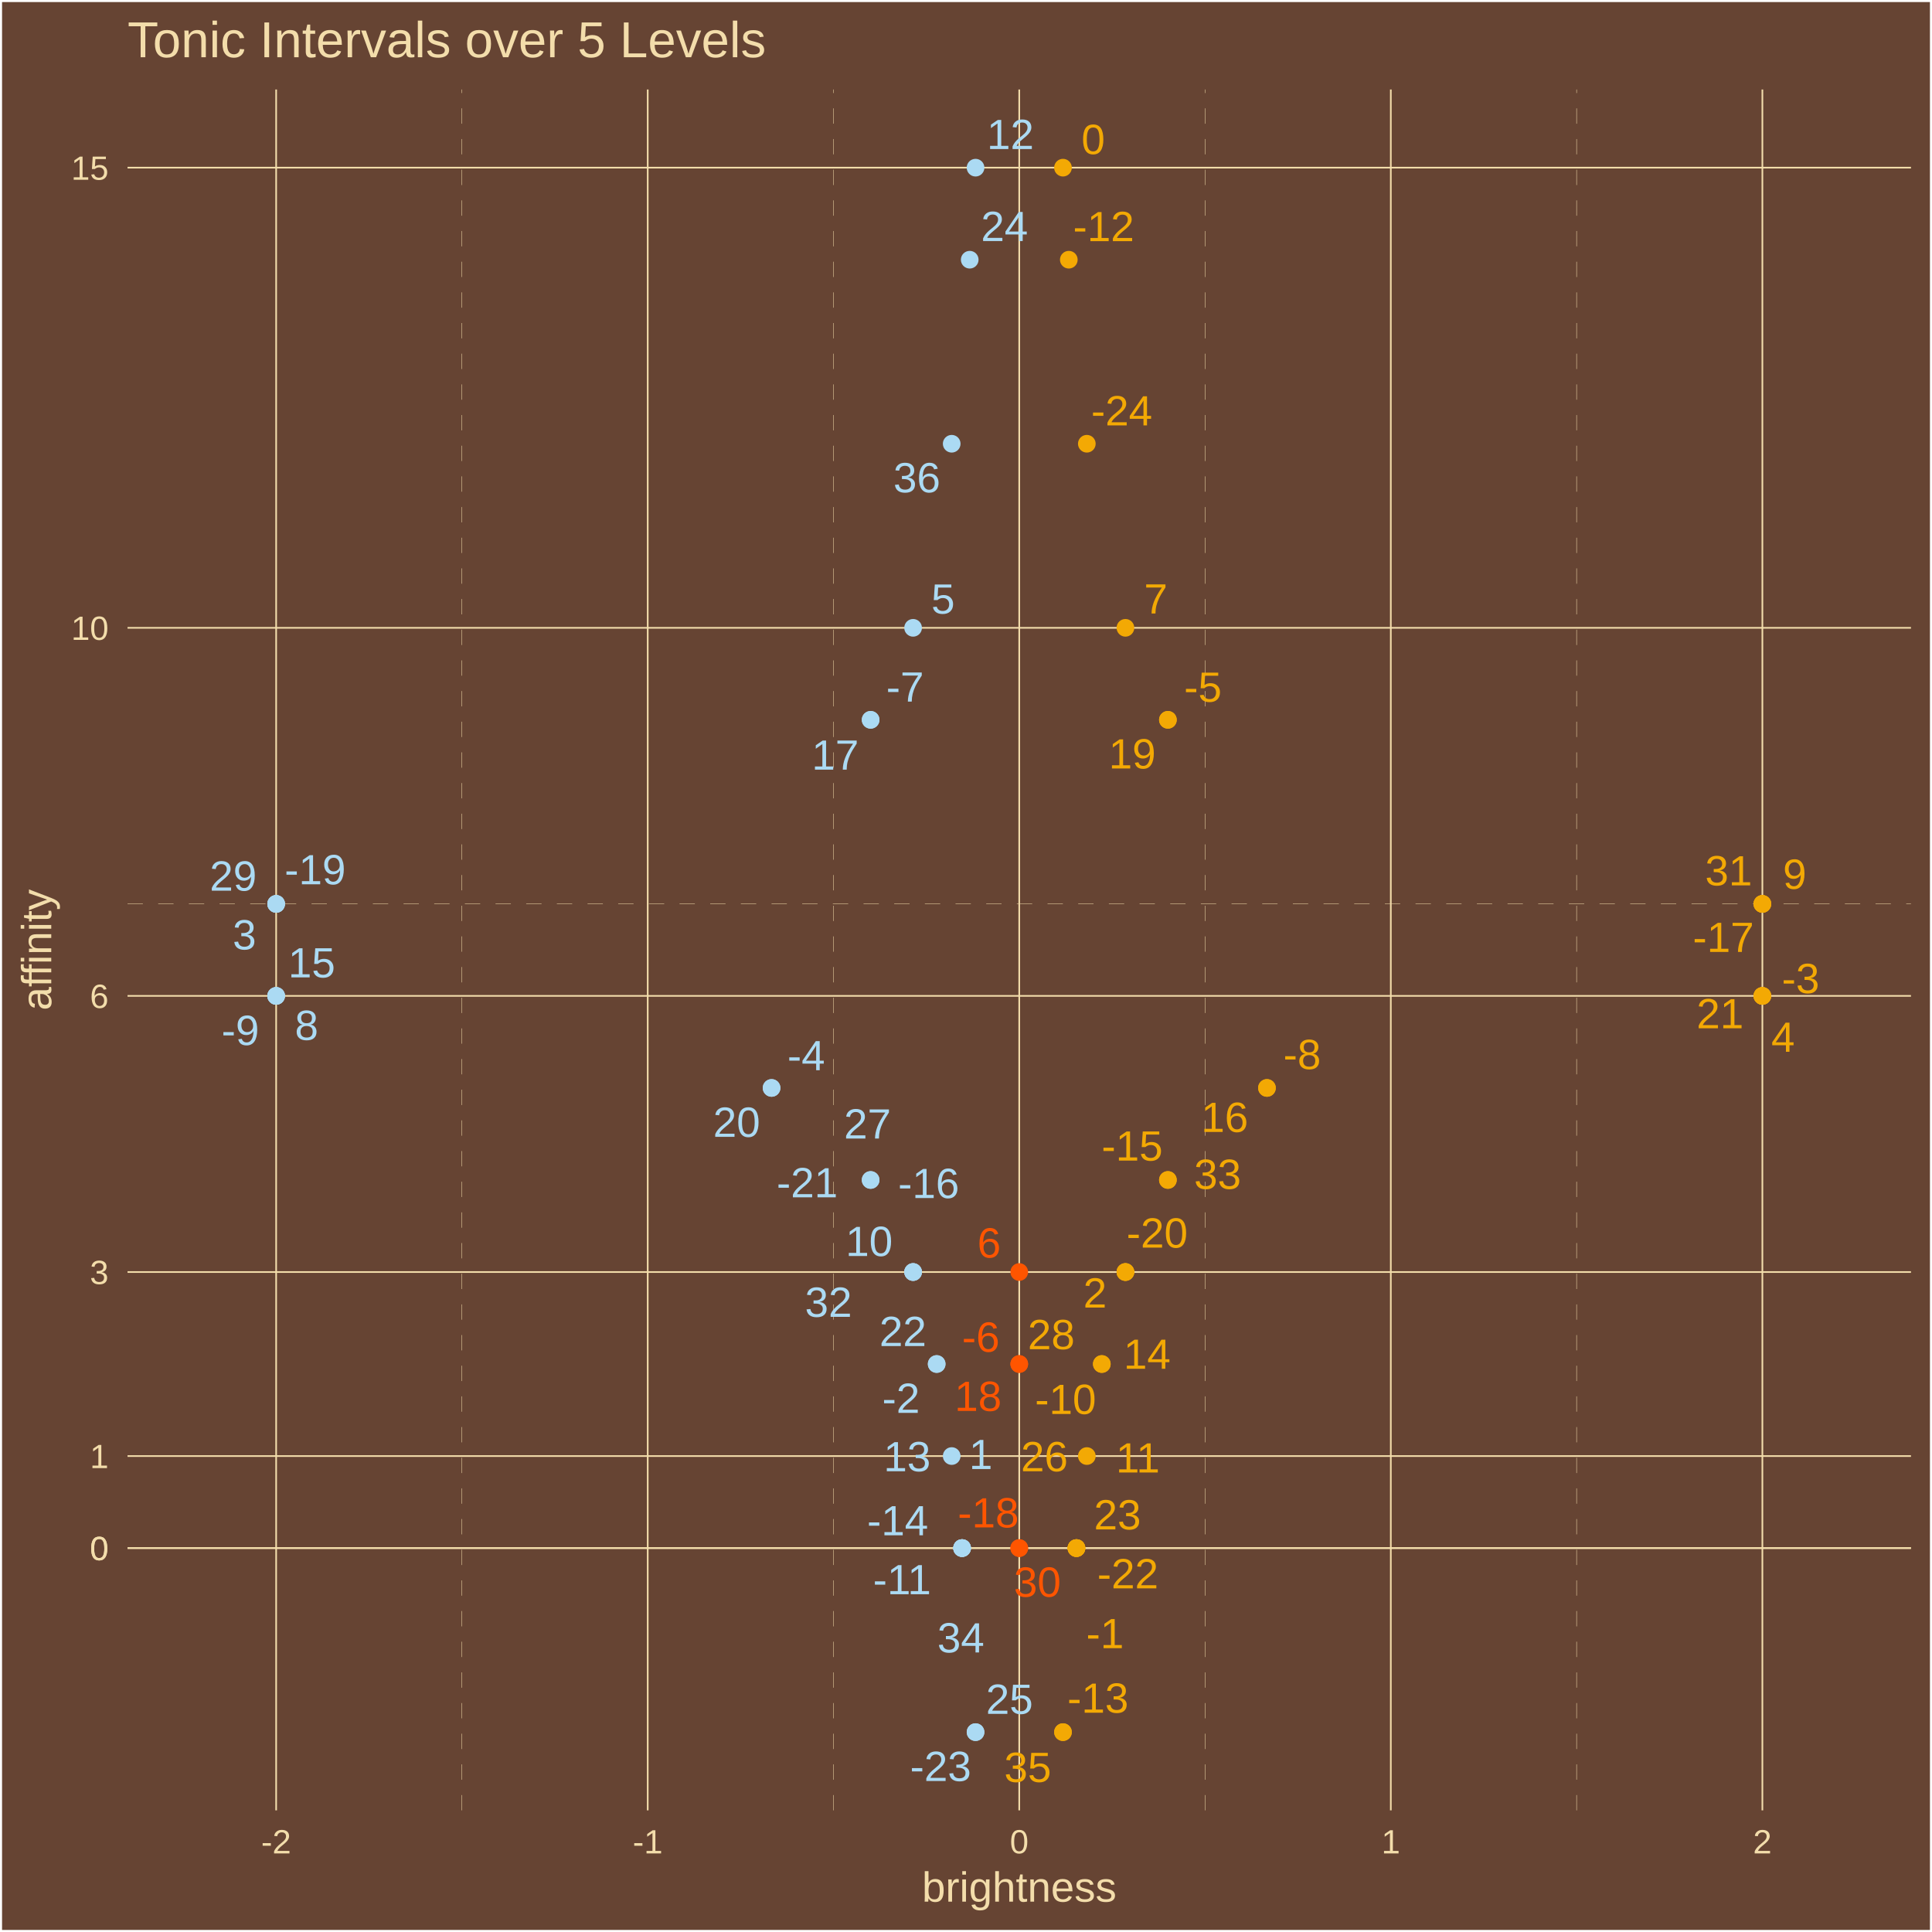
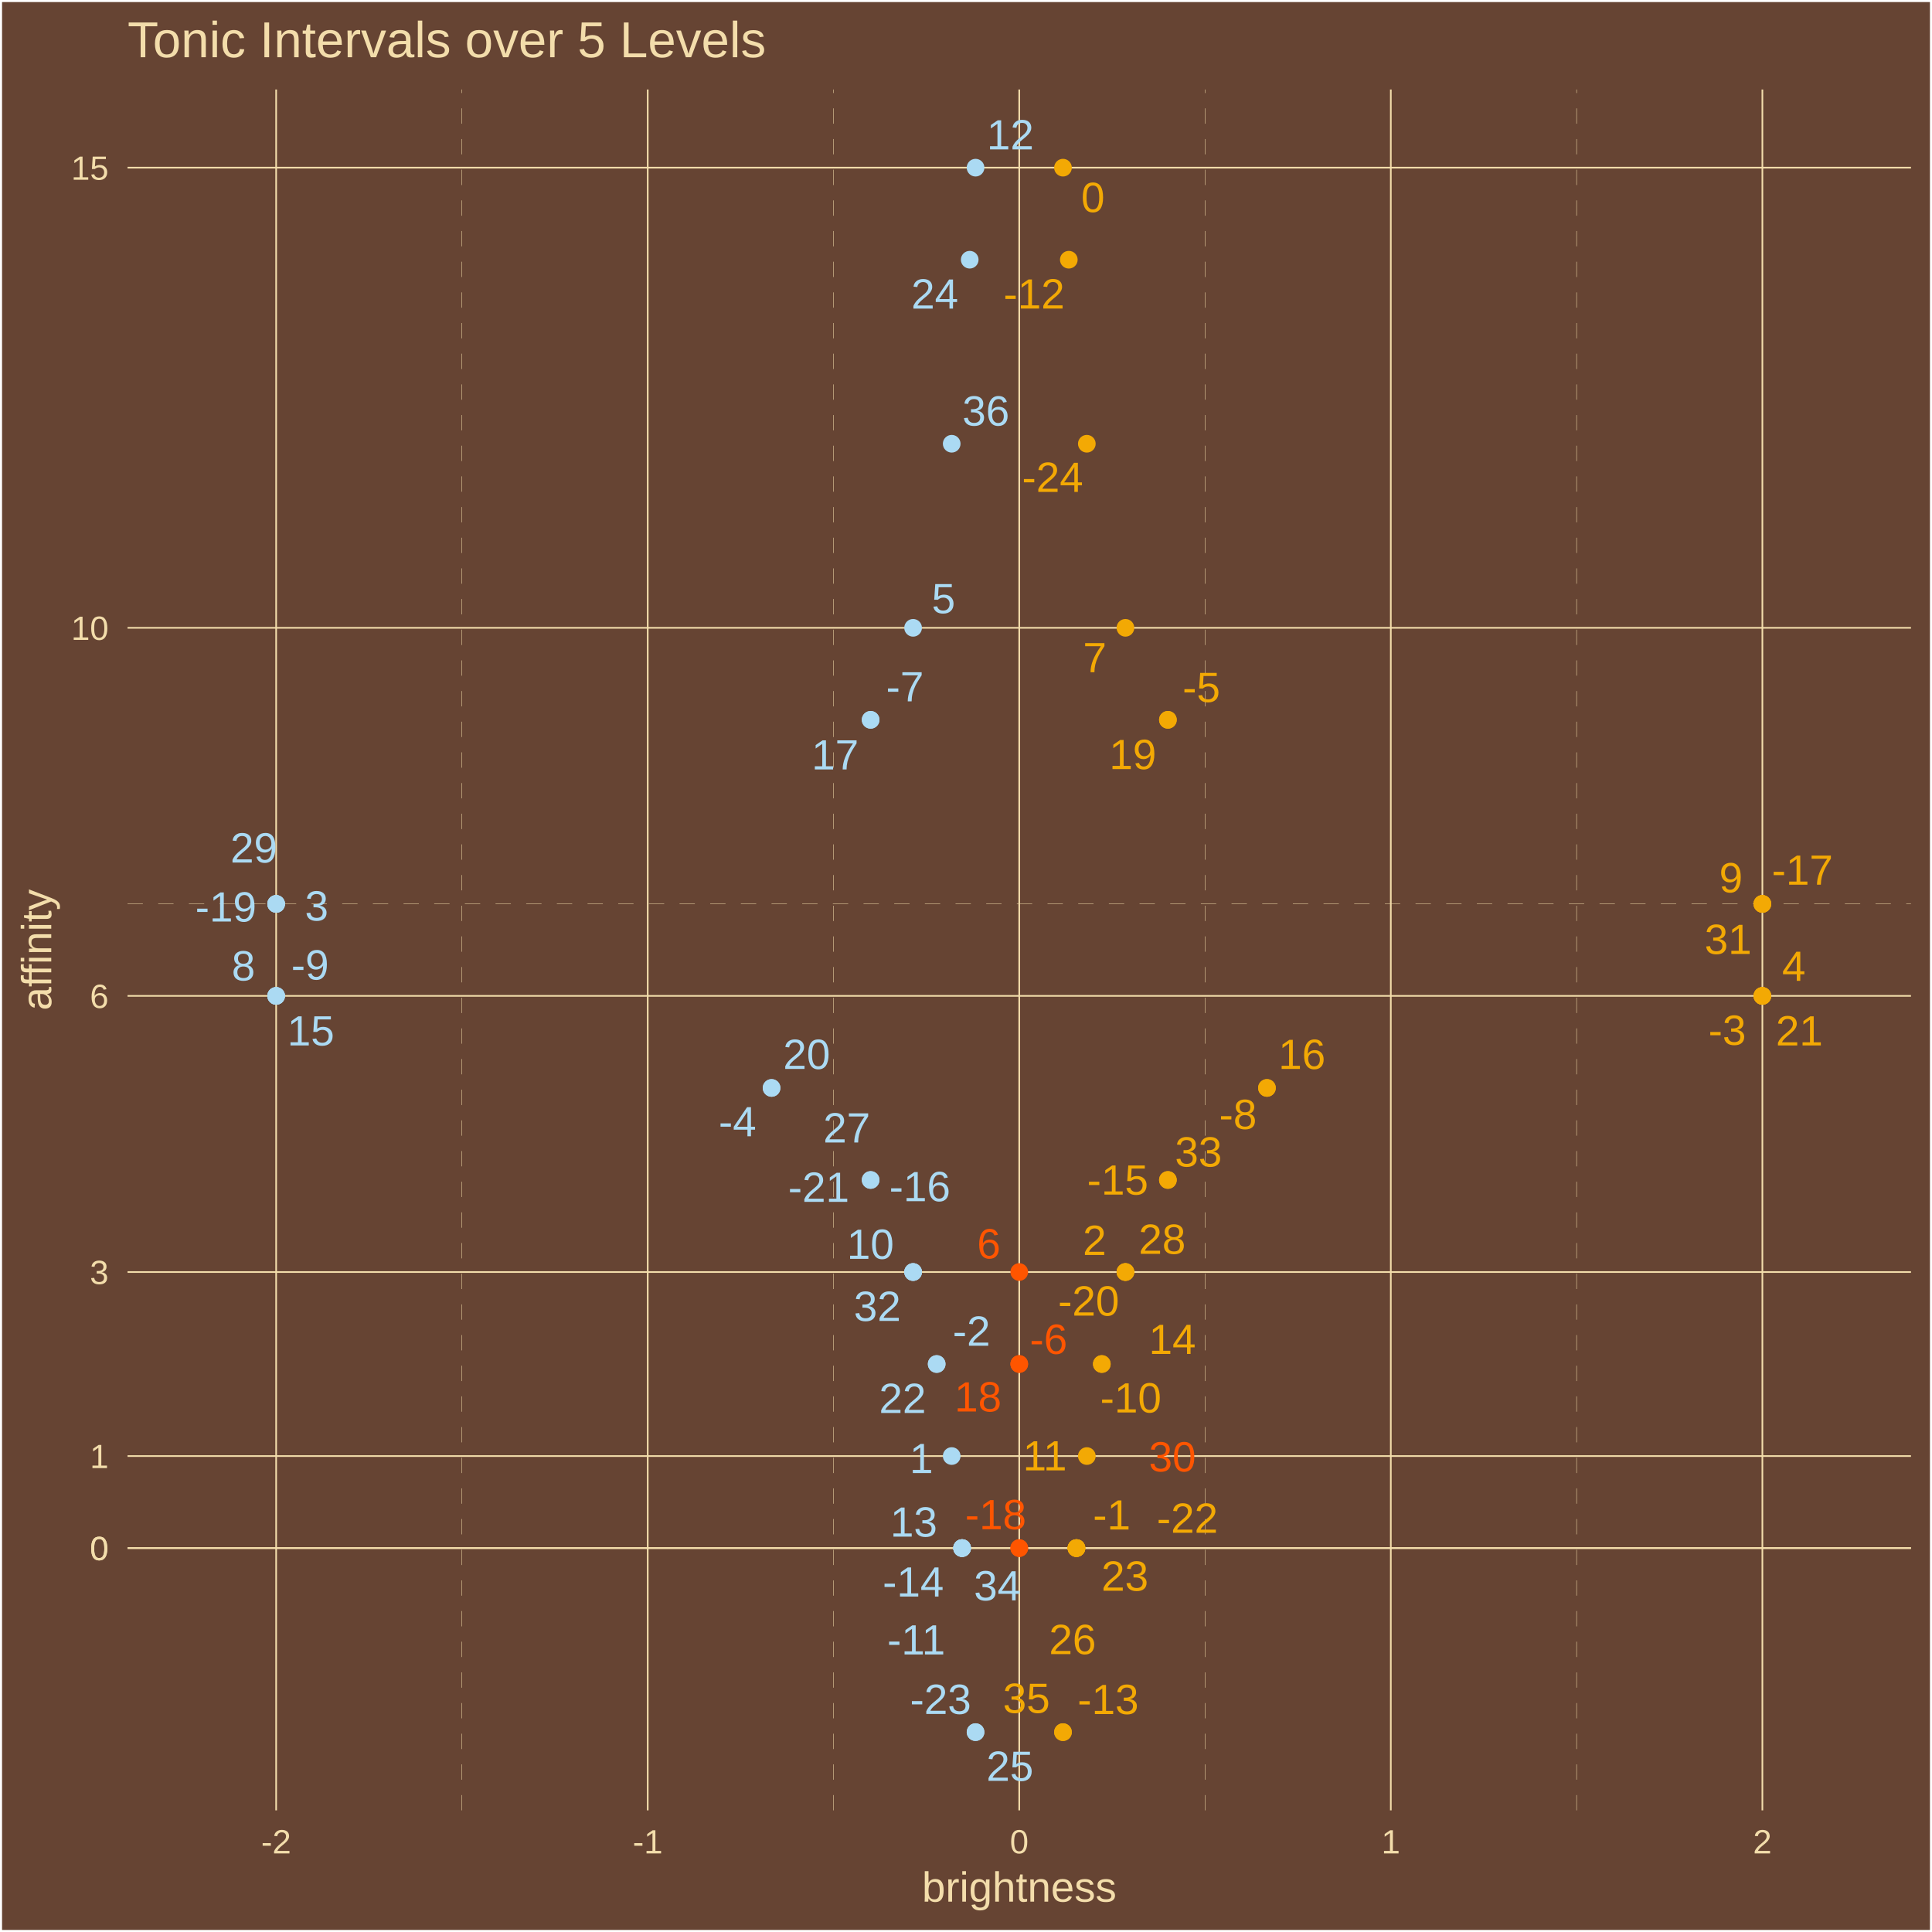
<svg xmlns="http://www.w3.org/2000/svg" class="svglite" width="504.00pt" height="504.00pt" viewBox="0 0 504.00 504.00">
  <defs>
    <style type="text/css">
    .svglite line, .svglite polyline, .svglite polygon, .svglite path, .svglite rect, .svglite circle {
      fill: none;
      stroke: #000000;
      stroke-linecap: round;
      stroke-linejoin: round;
      stroke-miterlimit: 10.00;
    }
    .svglite text {
      white-space: pre;
    }
  </style>
  </defs>
  <rect width="100%" height="100%" style="stroke: none; fill: #664433;" />
  <defs>
    <clipPath id="cpMC4wMHw1MDQuMDB8MC4wMHw1MDQuMDA=">
      <rect x="0.00" y="0.00" width="504.00" height="504.00" />
    </clipPath>
  </defs>
  <g clip-path="url(#cpMC4wMHw1MDQuMDB8MC4wMHw1MDQuMDA=)">
    <rect x="0.00" y="0" width="504.00" height="504.00" style="stroke-width: 1.07; stroke: #FFFFFF; fill: #664433;" />
  </g>
  <defs>
    <clipPath id="cpMzMuMjd8NDk4LjUyfDIzLjM0fDQ3Mi4yNw==">
      <rect x="33.27" y="23.34" width="465.25" height="448.93" />
    </clipPath>
  </defs>
  <g clip-path="url(#cpMzMuMjd8NDk4LjUyfDIzLjM0fDQ3Mi4yNw==)">
    <rect x="33.27" y="23.34" width="465.25" height="448.93" style="stroke-width: 1.07; stroke: none; fill: #664433;" />
    <polyline points="33.27,235.80 498.52,235.80 " style="stroke-width: 0.11; stroke: #F3DDAB; stroke-dasharray: 4.00,4.00; stroke-linecap: butt;" />
    <polyline points="120.50,472.27 120.50,23.34 " style="stroke-width: 0.11; stroke: #F3DDAB; stroke-dasharray: 4.00,4.00; stroke-linecap: butt;" />
    <polyline points="217.43,472.27 217.43,23.34 " style="stroke-width: 0.11; stroke: #F3DDAB; stroke-dasharray: 4.00,4.00; stroke-linecap: butt;" />
    <polyline points="314.36,472.27 314.36,23.34 " style="stroke-width: 0.11; stroke: #F3DDAB; stroke-dasharray: 4.00,4.00; stroke-linecap: butt;" />
    <polyline points="411.29,472.27 411.29,23.34 " style="stroke-width: 0.11; stroke: #F3DDAB; stroke-dasharray: 4.00,4.00; stroke-linecap: butt;" />
    <polyline points="33.27,403.85 498.52,403.85 " style="stroke-width: 0.43; stroke: #F3DDAB; stroke-linecap: butt;" />
    <polyline points="33.27,403.85 498.52,403.85 " style="stroke-width: 0.43; stroke: #F3DDAB; stroke-linecap: butt;" />
    <polyline points="33.27,379.84 498.52,379.84 " style="stroke-width: 0.43; stroke: #F3DDAB; stroke-linecap: butt;" />
    <polyline points="33.27,331.83 498.52,331.83 " style="stroke-width: 0.43; stroke: #F3DDAB; stroke-linecap: butt;" />
    <polyline points="33.27,259.80 498.52,259.80 " style="stroke-width: 0.43; stroke: #F3DDAB; stroke-linecap: butt;" />
    <polyline points="33.27,163.78 498.52,163.78 " style="stroke-width: 0.43; stroke: #F3DDAB; stroke-linecap: butt;" />
    <polyline points="33.27,43.74 498.52,43.74 " style="stroke-width: 0.43; stroke: #F3DDAB; stroke-linecap: butt;" />
    <polyline points="72.04,472.27 72.04,23.34 " style="stroke-width: 0.43; stroke: #F3DDAB; stroke-linecap: butt;" />
    <polyline points="168.97,472.27 168.97,23.34 " style="stroke-width: 0.43; stroke: #F3DDAB; stroke-linecap: butt;" />
    <polyline points="265.89,472.27 265.89,23.34 " style="stroke-width: 0.43; stroke: #F3DDAB; stroke-linecap: butt;" />
    <polyline points="362.82,472.27 362.82,23.34 " style="stroke-width: 0.43; stroke: #F3DDAB; stroke-linecap: butt;" />
    <polyline points="459.75,472.27 459.75,23.34 " style="stroke-width: 0.43; stroke: #F3DDAB; stroke-linecap: butt;" />
    <circle cx="283.52" cy="115.76" r="1.95" style="stroke-width: 0.71; stroke: #F3A904; fill: #F3A904;" />
    <circle cx="254.49" cy="451.86" r="1.95" style="stroke-width: 0.71; stroke: #ABDAF3; fill: #ABDAF3;" />
    <circle cx="280.81" cy="403.85" r="1.95" style="stroke-width: 0.71; stroke: #F3A904; fill: #F3A904;" />
    <circle cx="227.12" cy="307.82" r="1.95" style="stroke-width: 0.71; stroke: #ABDAF3; fill: #ABDAF3;" />
    <circle cx="293.59" cy="331.83" r="1.95" style="stroke-width: 0.71; stroke: #F3A904; fill: #F3A904;" />
    <circle cx="72.04" cy="235.80" r="1.95" style="stroke-width: 0.71; stroke: #ABDAF3; fill: #ABDAF3;" />
    <circle cx="265.89" cy="403.85" r="1.95" style="stroke-width: 0.71; stroke: #FF5500; fill: #FF5500;" />
    <circle cx="459.75" cy="235.80" r="1.95" style="stroke-width: 0.71; stroke: #F3A904; fill: #F3A904;" />
    <circle cx="238.20" cy="331.83" r="1.95" style="stroke-width: 0.71; stroke: #ABDAF3; fill: #ABDAF3;" />
    <circle cx="304.67" cy="307.82" r="1.95" style="stroke-width: 0.71; stroke: #F3A904; fill: #F3A904;" />
    <circle cx="250.98" cy="403.85" r="1.95" style="stroke-width: 0.71; stroke: #ABDAF3; fill: #ABDAF3;" />
    <circle cx="277.30" cy="451.86" r="1.95" style="stroke-width: 0.71; stroke: #F3A904; fill: #F3A904;" />
    <circle cx="278.82" cy="67.75" r="1.95" style="stroke-width: 0.71; stroke: #F3A904; fill: #F3A904;" />
    <circle cx="250.98" cy="403.85" r="1.95" style="stroke-width: 0.71; stroke: #ABDAF3; fill: #ABDAF3;" />
    <circle cx="287.43" cy="355.83" r="1.95" style="stroke-width: 0.71; stroke: #F3A904; fill: #F3A904;" />
    <circle cx="72.04" cy="259.80" r="1.95" style="stroke-width: 0.71; stroke: #ABDAF3; fill: #ABDAF3;" />
    <circle cx="330.51" cy="283.81" r="1.95" style="stroke-width: 0.71; stroke: #F3A904; fill: #F3A904;" />
    <circle cx="227.12" cy="187.78" r="1.95" style="stroke-width: 0.71; stroke: #ABDAF3; fill: #ABDAF3;" />
    <circle cx="265.89" cy="355.83" r="1.95" style="stroke-width: 0.71; stroke: #FF5500; fill: #FF5500;" />
    <circle cx="304.67" cy="187.78" r="1.95" style="stroke-width: 0.71; stroke: #F3A904; fill: #F3A904;" />
    <circle cx="201.28" cy="283.81" r="1.95" style="stroke-width: 0.71; stroke: #ABDAF3; fill: #ABDAF3;" />
    <circle cx="459.75" cy="259.80" r="1.95" style="stroke-width: 0.71; stroke: #F3A904; fill: #F3A904;" />
    <circle cx="244.35" cy="355.83" r="1.95" style="stroke-width: 0.71; stroke: #ABDAF3; fill: #ABDAF3;" />
    <circle cx="280.81" cy="403.85" r="1.95" style="stroke-width: 0.71; stroke: #F3A904; fill: #F3A904;" />
    <circle cx="277.30" cy="43.74" r="1.95" style="stroke-width: 0.71; stroke: #F3A904; fill: #F3A904;" />
    <circle cx="248.27" cy="379.84" r="1.95" style="stroke-width: 0.71; stroke: #ABDAF3; fill: #ABDAF3;" />
    <circle cx="293.59" cy="331.83" r="1.95" style="stroke-width: 0.71; stroke: #F3A904; fill: #F3A904;" />
    <circle cx="72.04" cy="235.80" r="1.95" style="stroke-width: 0.71; stroke: #ABDAF3; fill: #ABDAF3;" />
    <circle cx="459.75" cy="259.80" r="1.95" style="stroke-width: 0.71; stroke: #F3A904; fill: #F3A904;" />
    <circle cx="238.20" cy="163.78" r="1.95" style="stroke-width: 0.71; stroke: #ABDAF3; fill: #ABDAF3;" />
    <circle cx="265.89" cy="331.83" r="1.95" style="stroke-width: 0.71; stroke: #FF5500; fill: #FF5500;" />
    <circle cx="293.59" cy="163.78" r="1.95" style="stroke-width: 0.71; stroke: #F3A904; fill: #F3A904;" />
    <circle cx="72.04" cy="259.80" r="1.95" style="stroke-width: 0.71; stroke: #ABDAF3; fill: #ABDAF3;" />
    <circle cx="459.75" cy="235.80" r="1.95" style="stroke-width: 0.71; stroke: #F3A904; fill: #F3A904;" />
    <circle cx="238.20" cy="331.83" r="1.95" style="stroke-width: 0.71; stroke: #ABDAF3; fill: #ABDAF3;" />
    <circle cx="283.52" cy="379.84" r="1.95" style="stroke-width: 0.71; stroke: #F3A904; fill: #F3A904;" />
    <circle cx="254.49" cy="43.74" r="1.95" style="stroke-width: 0.71; stroke: #ABDAF3; fill: #ABDAF3;" />
    <circle cx="250.98" cy="403.85" r="1.95" style="stroke-width: 0.71; stroke: #ABDAF3; fill: #ABDAF3;" />
    <circle cx="287.43" cy="355.83" r="1.95" style="stroke-width: 0.71; stroke: #F3A904; fill: #F3A904;" />
    <circle cx="72.04" cy="259.80" r="1.95" style="stroke-width: 0.71; stroke: #ABDAF3; fill: #ABDAF3;" />
    <circle cx="330.51" cy="283.81" r="1.95" style="stroke-width: 0.71; stroke: #F3A904; fill: #F3A904;" />
    <circle cx="227.12" cy="187.78" r="1.95" style="stroke-width: 0.71; stroke: #ABDAF3; fill: #ABDAF3;" />
    <circle cx="265.89" cy="355.83" r="1.95" style="stroke-width: 0.71; stroke: #FF5500; fill: #FF5500;" />
    <circle cx="304.67" cy="187.78" r="1.95" style="stroke-width: 0.71; stroke: #F3A904; fill: #F3A904;" />
    <circle cx="201.28" cy="283.81" r="1.95" style="stroke-width: 0.71; stroke: #ABDAF3; fill: #ABDAF3;" />
    <circle cx="459.75" cy="259.80" r="1.95" style="stroke-width: 0.71; stroke: #F3A904; fill: #F3A904;" />
    <circle cx="244.35" cy="355.83" r="1.95" style="stroke-width: 0.71; stroke: #ABDAF3; fill: #ABDAF3;" />
    <circle cx="280.81" cy="403.85" r="1.95" style="stroke-width: 0.71; stroke: #F3A904; fill: #F3A904;" />
    <circle cx="252.97" cy="67.75" r="1.95" style="stroke-width: 0.71; stroke: #ABDAF3; fill: #ABDAF3;" />
    <circle cx="254.49" cy="451.86" r="1.95" style="stroke-width: 0.71; stroke: #ABDAF3; fill: #ABDAF3;" />
    <circle cx="280.81" cy="403.85" r="1.95" style="stroke-width: 0.71; stroke: #F3A904; fill: #F3A904;" />
    <circle cx="227.12" cy="307.82" r="1.95" style="stroke-width: 0.71; stroke: #ABDAF3; fill: #ABDAF3;" />
    <circle cx="293.59" cy="331.83" r="1.95" style="stroke-width: 0.71; stroke: #F3A904; fill: #F3A904;" />
    <circle cx="72.04" cy="235.80" r="1.95" style="stroke-width: 0.71; stroke: #ABDAF3; fill: #ABDAF3;" />
    <circle cx="265.89" cy="403.85" r="1.95" style="stroke-width: 0.71; stroke: #FF5500; fill: #FF5500;" />
    <circle cx="459.75" cy="235.80" r="1.95" style="stroke-width: 0.71; stroke: #F3A904; fill: #F3A904;" />
    <circle cx="238.20" cy="331.83" r="1.95" style="stroke-width: 0.71; stroke: #ABDAF3; fill: #ABDAF3;" />
    <circle cx="304.67" cy="307.82" r="1.95" style="stroke-width: 0.71; stroke: #F3A904; fill: #F3A904;" />
    <circle cx="250.98" cy="403.85" r="1.95" style="stroke-width: 0.71; stroke: #ABDAF3; fill: #ABDAF3;" />
    <circle cx="277.30" cy="451.86" r="1.95" style="stroke-width: 0.71; stroke: #F3A904; fill: #F3A904;" />
    <circle cx="248.27" cy="115.76" r="1.95" style="stroke-width: 0.71; stroke: #ABDAF3; fill: #ABDAF3;" />
-     <line x1="242.16" y1="314.34" x2="238.44" y2="330.75" style="stroke-width: 1.07; stroke: none;" />
-     <line x1="243.95" y1="398.29" x2="250.10" y2="403.15" style="stroke-width: 1.07; stroke: none;" />
-     <line x1="245.09" y1="409.75" x2="250.19" y2="404.64" style="stroke-width: 1.07; stroke: none;" />
-     <line x1="287.71" y1="420.25" x2="281.24" y2="404.87" style="stroke-width: 1.07; stroke: none;" />
-     <line x1="237.90" y1="385.61" x2="250.33" y2="402.94" style="stroke-width: 1.07; stroke: none;" />
-     <line x1="273.13" y1="385.61" x2="280.38" y2="402.83" style="stroke-width: 1.07; stroke: none;" />
-     <line x1="226.30" y1="298.81" x2="227.02" y2="306.72" style="stroke-width: 1.07; stroke: none;" />
-     <line x1="282.18" y1="346.71" x2="292.91" y2="332.71" style="stroke-width: 1.07; stroke: none;" />
-     <line x1="224.06" y1="338.87" x2="237.19" y2="332.33" style="stroke-width: 1.07; stroke: none;" />
-     <line x1="250.65" y1="421.35" x2="250.96" y2="404.95" style="stroke-width: 1.07; stroke: none;" />
-     <text x="292.63" y="110.98" text-anchor="middle" style="font-size: 11.04px;fill: #F3A904; font-family: &quot;Arial&quot;;" textLength="15.94px" lengthAdjust="spacingAndGlyphs">-24</text>
-     <text x="245.39" y="464.61" text-anchor="middle" style="font-size: 11.04px;fill: #ABDAF3; font-family: &quot;Arial&quot;;" textLength="15.94px" lengthAdjust="spacingAndGlyphs">-23</text>
-     <text x="294.22" y="414.36" text-anchor="middle" style="font-size: 11.04px;fill: #F3A904; font-family: &quot;Arial&quot;;" textLength="15.94px" lengthAdjust="spacingAndGlyphs">-22</text>
-     <text x="210.58" y="312.34" text-anchor="middle" style="font-size: 11.04px;fill: #ABDAF3; font-family: &quot;Arial&quot;;" textLength="15.94px" lengthAdjust="spacingAndGlyphs">-21</text>
-     <text x="301.86" y="325.47" text-anchor="middle" style="font-size: 11.04px;fill: #F3A904; font-family: &quot;Arial&quot;;" textLength="15.94px" lengthAdjust="spacingAndGlyphs">-20</text>
-     <text x="82.22" y="230.69" text-anchor="middle" style="font-size: 11.04px;fill: #ABDAF3; font-family: &quot;Arial&quot;;" textLength="15.94px" lengthAdjust="spacingAndGlyphs">-19</text>
-     <text x="257.82" y="398.45" text-anchor="middle" style="font-size: 11.04px;fill: #FF5500; font-family: &quot;Arial&quot;;" textLength="15.94px" lengthAdjust="spacingAndGlyphs">-18</text>
-     <text x="449.58" y="248.33" text-anchor="middle" style="font-size: 11.04px;fill: #F3A904; font-family: &quot;Arial&quot;;" textLength="15.94px" lengthAdjust="spacingAndGlyphs">-17</text>
-     <text x="242.26" y="312.54" text-anchor="middle" style="font-size: 11.04px;fill: #ABDAF3; font-family: &quot;Arial&quot;;" textLength="15.94px" lengthAdjust="spacingAndGlyphs">-16</text>
-     <text x="295.35" y="302.76" text-anchor="middle" style="font-size: 11.04px;fill: #F3A904; font-family: &quot;Arial&quot;;" textLength="15.94px" lengthAdjust="spacingAndGlyphs">-15</text>
-     <text x="234.18" y="400.51" text-anchor="middle" style="font-size: 11.04px;fill: #ABDAF3; font-family: &quot;Arial&quot;;" textLength="15.94px" lengthAdjust="spacingAndGlyphs">-14</text>
-     <text x="286.42" y="446.80" text-anchor="middle" style="font-size: 11.04px;fill: #F3A904; font-family: &quot;Arial&quot;;" textLength="15.94px" lengthAdjust="spacingAndGlyphs">-13</text>
-     <text x="287.91" y="62.91" text-anchor="middle" style="font-size: 11.04px;fill: #F3A904; font-family: &quot;Arial&quot;;" textLength="15.94px" lengthAdjust="spacingAndGlyphs">-12</text>
-     <text x="235.32" y="415.89" text-anchor="middle" style="font-size: 11.04px;fill: #ABDAF3; font-family: &quot;Arial&quot;;" textLength="15.94px" lengthAdjust="spacingAndGlyphs">-11</text>
-     <text x="277.97" y="368.86" text-anchor="middle" style="font-size: 11.04px;fill: #F3A904; font-family: &quot;Arial&quot;;" textLength="15.94px" lengthAdjust="spacingAndGlyphs">-10</text>
-     <text x="62.70" y="272.61" text-anchor="middle" style="font-size: 11.04px;fill: #ABDAF3; font-family: &quot;Arial&quot;;" textLength="9.81px" lengthAdjust="spacingAndGlyphs">-9</text>
-     <text x="339.69" y="278.89" text-anchor="middle" style="font-size: 11.04px;fill: #F3A904; font-family: &quot;Arial&quot;;" textLength="9.81px" lengthAdjust="spacingAndGlyphs">-8</text>
-     <text x="236.10" y="183.02" text-anchor="middle" style="font-size: 11.04px;fill: #ABDAF3; font-family: &quot;Arial&quot;;" textLength="9.81px" lengthAdjust="spacingAndGlyphs">-7</text>
-     <text x="255.87" y="352.63" text-anchor="middle" style="font-size: 11.04px;fill: #FF5500; font-family: &quot;Arial&quot;;" textLength="9.81px" lengthAdjust="spacingAndGlyphs">-6</text>
-     <text x="313.80" y="183.06" text-anchor="middle" style="font-size: 11.04px;fill: #F3A904; font-family: &quot;Arial&quot;;" textLength="9.81px" lengthAdjust="spacingAndGlyphs">-5</text>
-     <text x="210.32" y="279.19" text-anchor="middle" style="font-size: 11.04px;fill: #ABDAF3; font-family: &quot;Arial&quot;;" textLength="9.81px" lengthAdjust="spacingAndGlyphs">-4</text>
-     <text x="469.73" y="259.08" text-anchor="middle" style="font-size: 11.04px;fill: #F3A904; font-family: &quot;Arial&quot;;" textLength="9.81px" lengthAdjust="spacingAndGlyphs">-3</text>
-     <text x="235.05" y="368.58" text-anchor="middle" style="font-size: 11.04px;fill: #ABDAF3; font-family: &quot;Arial&quot;;" textLength="9.81px" lengthAdjust="spacingAndGlyphs">-2</text>
-     <text x="288.27" y="429.96" text-anchor="middle" style="font-size: 11.04px;fill: #F3A904; font-family: &quot;Arial&quot;;" textLength="9.81px" lengthAdjust="spacingAndGlyphs">-1</text>
-     <text x="285.18" y="40.19" text-anchor="middle" style="font-size: 11.04px;fill: #F3A904; font-family: &quot;Arial&quot;;" textLength="6.13px" lengthAdjust="spacingAndGlyphs">0</text>
-     <text x="255.85" y="383.23" text-anchor="middle" style="font-size: 11.04px;fill: #ABDAF3; font-family: &quot;Arial&quot;;" textLength="6.13px" lengthAdjust="spacingAndGlyphs">1</text>
-     <text x="285.65" y="341.11" text-anchor="middle" style="font-size: 11.04px;fill: #F3A904; font-family: &quot;Arial&quot;;" textLength="6.13px" lengthAdjust="spacingAndGlyphs">2</text>
-     <text x="63.77" y="247.68" text-anchor="middle" style="font-size: 11.04px;fill: #ABDAF3; font-family: &quot;Arial&quot;;" textLength="6.13px" lengthAdjust="spacingAndGlyphs">3</text>
-     <text x="465.14" y="274.38" text-anchor="middle" style="font-size: 11.04px;fill: #F3A904; font-family: &quot;Arial&quot;;" textLength="6.13px" lengthAdjust="spacingAndGlyphs">4</text>
-     <text x="246.01" y="160.07" text-anchor="middle" style="font-size: 11.04px;fill: #ABDAF3; font-family: &quot;Arial&quot;;" textLength="6.13px" lengthAdjust="spacingAndGlyphs">5</text>
-     <text x="258.02" y="328.06" text-anchor="middle" style="font-size: 11.04px;fill: #FF5500; font-family: &quot;Arial&quot;;" textLength="6.13px" lengthAdjust="spacingAndGlyphs">6</text>
-     <text x="301.51" y="160.05" text-anchor="middle" style="font-size: 11.04px;fill: #F3A904; font-family: &quot;Arial&quot;;" textLength="6.13px" lengthAdjust="spacingAndGlyphs">7</text>
-     <text x="79.98" y="271.29" text-anchor="middle" style="font-size: 11.04px;fill: #ABDAF3; font-family: &quot;Arial&quot;;" textLength="6.13px" lengthAdjust="spacingAndGlyphs">8</text>
-     <text x="468.18" y="231.87" text-anchor="middle" style="font-size: 11.04px;fill: #F3A904; font-family: &quot;Arial&quot;;" textLength="6.13px" lengthAdjust="spacingAndGlyphs">9</text>
-     <text x="226.73" y="327.66" text-anchor="middle" style="font-size: 11.04px;fill: #ABDAF3; font-family: &quot;Arial&quot;;" textLength="12.27px" lengthAdjust="spacingAndGlyphs">10</text>
-     <text x="296.83" y="384.13" text-anchor="middle" style="font-size: 11.04px;fill: #F3A904; font-family: &quot;Arial&quot;;" textLength="12.27px" lengthAdjust="spacingAndGlyphs">11</text>
-     <text x="263.58" y="38.88" text-anchor="middle" style="font-size: 11.04px;fill: #ABDAF3; font-family: &quot;Arial&quot;;" textLength="12.27px" lengthAdjust="spacingAndGlyphs">12</text>
-     <text x="236.64" y="383.81" text-anchor="middle" style="font-size: 11.04px;fill: #ABDAF3; font-family: &quot;Arial&quot;;" textLength="12.27px" lengthAdjust="spacingAndGlyphs">13</text>
-     <text x="299.25" y="357.08" text-anchor="middle" style="font-size: 11.04px;fill: #F3A904; font-family: &quot;Arial&quot;;" textLength="12.27px" lengthAdjust="spacingAndGlyphs">14</text>
-     <text x="81.31" y="254.98" text-anchor="middle" style="font-size: 11.04px;fill: #ABDAF3; font-family: &quot;Arial&quot;;" textLength="12.27px" lengthAdjust="spacingAndGlyphs">15</text>
-     <text x="319.48" y="295.30" text-anchor="middle" style="font-size: 11.04px;fill: #F3A904; font-family: &quot;Arial&quot;;" textLength="12.27px" lengthAdjust="spacingAndGlyphs">16</text>
-     <text x="217.89" y="200.78" text-anchor="middle" style="font-size: 11.04px;fill: #ABDAF3; font-family: &quot;Arial&quot;;" textLength="12.27px" lengthAdjust="spacingAndGlyphs">17</text>
-     <text x="255.16" y="368.07" text-anchor="middle" style="font-size: 11.04px;fill: #FF5500; font-family: &quot;Arial&quot;;" textLength="12.27px" lengthAdjust="spacingAndGlyphs">18</text>
-     <text x="295.37" y="200.47" text-anchor="middle" style="font-size: 11.04px;fill: #F3A904; font-family: &quot;Arial&quot;;" textLength="12.27px" lengthAdjust="spacingAndGlyphs">19</text>
-     <text x="192.16" y="296.57" text-anchor="middle" style="font-size: 11.04px;fill: #ABDAF3; font-family: &quot;Arial&quot;;" textLength="12.27px" lengthAdjust="spacingAndGlyphs">20</text>
-     <text x="448.71" y="268.25" text-anchor="middle" style="font-size: 11.04px;fill: #F3A904; font-family: &quot;Arial&quot;;" textLength="12.27px" lengthAdjust="spacingAndGlyphs">21</text>
-     <text x="235.54" y="351.15" text-anchor="middle" style="font-size: 11.04px;fill: #ABDAF3; font-family: &quot;Arial&quot;;" textLength="12.27px" lengthAdjust="spacingAndGlyphs">22</text>
-     <text x="291.51" y="398.98" text-anchor="middle" style="font-size: 11.04px;fill: #F3A904; font-family: &quot;Arial&quot;;" textLength="12.27px" lengthAdjust="spacingAndGlyphs">23</text>
-     <text x="262.04" y="62.88" text-anchor="middle" style="font-size: 11.04px;fill: #ABDAF3; font-family: &quot;Arial&quot;;" textLength="12.27px" lengthAdjust="spacingAndGlyphs">24</text>
-     <text x="263.34" y="447.09" text-anchor="middle" style="font-size: 11.04px;fill: #ABDAF3; font-family: &quot;Arial&quot;;" textLength="12.27px" lengthAdjust="spacingAndGlyphs">25</text>
-     <text x="272.45" y="383.81" text-anchor="middle" style="font-size: 11.04px;fill: #F3A904; font-family: &quot;Arial&quot;;" textLength="12.27px" lengthAdjust="spacingAndGlyphs">26</text>
-     <text x="226.30" y="297.01" text-anchor="middle" style="font-size: 11.04px;fill: #ABDAF3; font-family: &quot;Arial&quot;;" textLength="12.27px" lengthAdjust="spacingAndGlyphs">27</text>
-     <text x="274.24" y="351.96" text-anchor="middle" style="font-size: 11.04px;fill: #F3A904; font-family: &quot;Arial&quot;;" textLength="12.27px" lengthAdjust="spacingAndGlyphs">28</text>
-     <text x="60.83" y="232.34" text-anchor="middle" style="font-size: 11.04px;fill: #ABDAF3; font-family: &quot;Arial&quot;;" textLength="12.27px" lengthAdjust="spacingAndGlyphs">29</text>
-     <text x="270.62" y="416.54" text-anchor="middle" style="font-size: 11.04px;fill: #FF5500; font-family: &quot;Arial&quot;;" textLength="12.27px" lengthAdjust="spacingAndGlyphs">30</text>
-     <text x="450.95" y="230.97" text-anchor="middle" style="font-size: 11.04px;fill: #F3A904; font-family: &quot;Arial&quot;;" textLength="12.27px" lengthAdjust="spacingAndGlyphs">31</text>
-     <text x="216.12" y="343.52" text-anchor="middle" style="font-size: 11.04px;fill: #ABDAF3; font-family: &quot;Arial&quot;;" textLength="12.27px" lengthAdjust="spacingAndGlyphs">32</text>
-     <text x="317.63" y="310.15" text-anchor="middle" style="font-size: 11.04px;fill: #F3A904; font-family: &quot;Arial&quot;;" textLength="12.27px" lengthAdjust="spacingAndGlyphs">33</text>
-     <text x="250.65" y="431.07" text-anchor="middle" style="font-size: 11.04px;fill: #ABDAF3; font-family: &quot;Arial&quot;;" textLength="12.27px" lengthAdjust="spacingAndGlyphs">34</text>
-     <text x="268.10" y="464.87" text-anchor="middle" style="font-size: 11.04px;fill: #F3A904; font-family: &quot;Arial&quot;;" textLength="12.27px" lengthAdjust="spacingAndGlyphs">35</text>
-     <text x="239.18" y="128.44" text-anchor="middle" style="font-size: 11.04px;fill: #ABDAF3; font-family: &quot;Arial&quot;;" textLength="12.27px" lengthAdjust="spacingAndGlyphs">36</text>
+     <line x1="299.98" y1="396.34" x2="281.86" y2="403.43" style="stroke-width: 1.07; stroke: none;" />
+     <line x1="239.96" y1="315.16" x2="238.32" y2="330.73" style="stroke-width: 1.07; stroke: none;" />
+     <line x1="240.50" y1="421.89" x2="250.42" y2="404.81" style="stroke-width: 1.07; stroke: none;" />
+     <line x1="297.90" y1="350.17" x2="288.43" y2="355.29" style="stroke-width: 1.07; stroke: none;" />
+     <line x1="279.79" y1="421.80" x2="280.74" y2="404.95" style="stroke-width: 1.07; stroke: none;" />
+     <line x1="222.14" y1="299.84" x2="226.53" y2="306.88" style="stroke-width: 1.07; stroke: none;" />
+     <line x1="67.11" y1="226.81" x2="71.50" y2="234.82" style="stroke-width: 1.07; stroke: none;" />
+     <line x1="297.91" y1="380.38" x2="266.80" y2="403.18" style="stroke-width: 1.07; stroke: none;" />
+     <text x="274.60" y="128.32" text-anchor="middle" style="font-size: 11.04px;fill: #F3A904; font-family: &quot;Arial&quot;;" textLength="15.94px" lengthAdjust="spacingAndGlyphs">-24</text>
+     <text x="245.38" y="447.12" text-anchor="middle" style="font-size: 11.04px;fill: #ABDAF3; font-family: &quot;Arial&quot;;" textLength="15.94px" lengthAdjust="spacingAndGlyphs">-23</text>
+     <text x="309.75" y="399.86" text-anchor="middle" style="font-size: 11.04px;fill: #F3A904; font-family: &quot;Arial&quot;;" textLength="15.94px" lengthAdjust="spacingAndGlyphs">-22</text>
+     <text x="213.57" y="313.52" text-anchor="middle" style="font-size: 11.04px;fill: #ABDAF3; font-family: &quot;Arial&quot;;" textLength="15.94px" lengthAdjust="spacingAndGlyphs">-21</text>
+     <text x="283.99" y="343.20" text-anchor="middle" style="font-size: 11.04px;fill: #F3A904; font-family: &quot;Arial&quot;;" textLength="15.94px" lengthAdjust="spacingAndGlyphs">-20</text>
+     <text x="58.93" y="240.41" text-anchor="middle" style="font-size: 11.04px;fill: #ABDAF3; font-family: &quot;Arial&quot;;" textLength="15.94px" lengthAdjust="spacingAndGlyphs">-19</text>
+     <text x="259.75" y="398.93" text-anchor="middle" style="font-size: 11.04px;fill: #FF5500; font-family: &quot;Arial&quot;;" textLength="15.94px" lengthAdjust="spacingAndGlyphs">-18</text>
+     <text x="470.19" y="230.80" text-anchor="middle" style="font-size: 11.04px;fill: #F3A904; font-family: &quot;Arial&quot;;" textLength="15.94px" lengthAdjust="spacingAndGlyphs">-17</text>
+     <text x="239.96" y="313.36" text-anchor="middle" style="font-size: 11.04px;fill: #ABDAF3; font-family: &quot;Arial&quot;;" textLength="15.94px" lengthAdjust="spacingAndGlyphs">-16</text>
+     <text x="291.57" y="311.63" text-anchor="middle" style="font-size: 11.04px;fill: #F3A904; font-family: &quot;Arial&quot;;" textLength="15.94px" lengthAdjust="spacingAndGlyphs">-15</text>
+     <text x="238.24" y="416.49" text-anchor="middle" style="font-size: 11.04px;fill: #ABDAF3; font-family: &quot;Arial&quot;;" textLength="15.94px" lengthAdjust="spacingAndGlyphs">-14</text>
+     <text x="289.08" y="447.15" text-anchor="middle" style="font-size: 11.04px;fill: #F3A904; font-family: &quot;Arial&quot;;" textLength="15.94px" lengthAdjust="spacingAndGlyphs">-13</text>
+     <text x="269.76" y="80.49" text-anchor="middle" style="font-size: 11.04px;fill: #F3A904; font-family: &quot;Arial&quot;;" textLength="15.94px" lengthAdjust="spacingAndGlyphs">-12</text>
+     <text x="239.02" y="431.60" text-anchor="middle" style="font-size: 11.04px;fill: #ABDAF3; font-family: &quot;Arial&quot;;" textLength="15.94px" lengthAdjust="spacingAndGlyphs">-11</text>
+     <text x="294.99" y="368.48" text-anchor="middle" style="font-size: 11.04px;fill: #F3A904; font-family: &quot;Arial&quot;;" textLength="15.94px" lengthAdjust="spacingAndGlyphs">-10</text>
+     <text x="80.88" y="255.53" text-anchor="middle" style="font-size: 11.04px;fill: #ABDAF3; font-family: &quot;Arial&quot;;" textLength="9.81px" lengthAdjust="spacingAndGlyphs">-9</text>
+     <text x="322.95" y="294.53" text-anchor="middle" style="font-size: 11.04px;fill: #F3A904; font-family: &quot;Arial&quot;;" textLength="9.81px" lengthAdjust="spacingAndGlyphs">-8</text>
+     <text x="236.07" y="182.95" text-anchor="middle" style="font-size: 11.04px;fill: #ABDAF3; font-family: &quot;Arial&quot;;" textLength="9.81px" lengthAdjust="spacingAndGlyphs">-7</text>
+     <text x="273.54" y="353.19" text-anchor="middle" style="font-size: 11.04px;fill: #FF5500; font-family: &quot;Arial&quot;;" textLength="9.81px" lengthAdjust="spacingAndGlyphs">-6</text>
+     <text x="313.40" y="183.13" text-anchor="middle" style="font-size: 11.04px;fill: #F3A904; font-family: &quot;Arial&quot;;" textLength="9.81px" lengthAdjust="spacingAndGlyphs">-5</text>
+     <text x="192.39" y="296.42" text-anchor="middle" style="font-size: 11.04px;fill: #ABDAF3; font-family: &quot;Arial&quot;;" textLength="9.81px" lengthAdjust="spacingAndGlyphs">-4</text>
+     <text x="450.58" y="272.57" text-anchor="middle" style="font-size: 11.04px;fill: #F3A904; font-family: &quot;Arial&quot;;" textLength="9.81px" lengthAdjust="spacingAndGlyphs">-3</text>
+     <text x="253.44" y="351.07" text-anchor="middle" style="font-size: 11.04px;fill: #ABDAF3; font-family: &quot;Arial&quot;;" textLength="9.81px" lengthAdjust="spacingAndGlyphs">-2</text>
+     <text x="290.02" y="399.00" text-anchor="middle" style="font-size: 11.04px;fill: #F3A904; font-family: &quot;Arial&quot;;" textLength="9.81px" lengthAdjust="spacingAndGlyphs">-1</text>
+     <text x="285.11" y="55.32" text-anchor="middle" style="font-size: 11.04px;fill: #F3A904; font-family: &quot;Arial&quot;;" textLength="6.13px" lengthAdjust="spacingAndGlyphs">0</text>
+     <text x="240.35" y="384.28" text-anchor="middle" style="font-size: 11.04px;fill: #ABDAF3; font-family: &quot;Arial&quot;;" textLength="6.13px" lengthAdjust="spacingAndGlyphs">1</text>
+     <text x="285.53" y="327.38" text-anchor="middle" style="font-size: 11.04px;fill: #F3A904; font-family: &quot;Arial&quot;;" textLength="6.13px" lengthAdjust="spacingAndGlyphs">2</text>
+     <text x="82.60" y="240.15" text-anchor="middle" style="font-size: 11.04px;fill: #ABDAF3; font-family: &quot;Arial&quot;;" textLength="6.13px" lengthAdjust="spacingAndGlyphs">3</text>
+     <text x="467.96" y="255.87" text-anchor="middle" style="font-size: 11.04px;fill: #F3A904; font-family: &quot;Arial&quot;;" textLength="6.13px" lengthAdjust="spacingAndGlyphs">4</text>
+     <text x="246.13" y="159.97" text-anchor="middle" style="font-size: 11.04px;fill: #ABDAF3; font-family: &quot;Arial&quot;;" textLength="6.13px" lengthAdjust="spacingAndGlyphs">5</text>
+     <text x="257.95" y="328.28" text-anchor="middle" style="font-size: 11.04px;fill: #FF5500; font-family: &quot;Arial&quot;;" textLength="6.13px" lengthAdjust="spacingAndGlyphs">6</text>
+     <text x="285.59" y="175.36" text-anchor="middle" style="font-size: 11.04px;fill: #F3A904; font-family: &quot;Arial&quot;;" textLength="6.13px" lengthAdjust="spacingAndGlyphs">7</text>
+     <text x="63.50" y="255.77" text-anchor="middle" style="font-size: 11.04px;fill: #ABDAF3; font-family: &quot;Arial&quot;;" textLength="6.13px" lengthAdjust="spacingAndGlyphs">8</text>
+     <text x="451.55" y="232.79" text-anchor="middle" style="font-size: 11.04px;fill: #F3A904; font-family: &quot;Arial&quot;;" textLength="6.13px" lengthAdjust="spacingAndGlyphs">9</text>
+     <text x="227.06" y="328.40" text-anchor="middle" style="font-size: 11.04px;fill: #ABDAF3; font-family: &quot;Arial&quot;;" textLength="12.27px" lengthAdjust="spacingAndGlyphs">10</text>
+     <text x="272.57" y="383.58" text-anchor="middle" style="font-size: 11.04px;fill: #F3A904; font-family: &quot;Arial&quot;;" textLength="12.27px" lengthAdjust="spacingAndGlyphs">11</text>
+     <text x="263.56" y="38.98" text-anchor="middle" style="font-size: 11.04px;fill: #ABDAF3; font-family: &quot;Arial&quot;;" textLength="12.27px" lengthAdjust="spacingAndGlyphs">12</text>
+     <text x="238.37" y="400.86" text-anchor="middle" style="font-size: 11.04px;fill: #ABDAF3; font-family: &quot;Arial&quot;;" textLength="12.27px" lengthAdjust="spacingAndGlyphs">13</text>
+     <text x="305.83" y="353.20" text-anchor="middle" style="font-size: 11.04px;fill: #F3A904; font-family: &quot;Arial&quot;;" textLength="12.27px" lengthAdjust="spacingAndGlyphs">14</text>
+     <text x="81.08" y="272.72" text-anchor="middle" style="font-size: 11.04px;fill: #ABDAF3; font-family: &quot;Arial&quot;;" textLength="12.27px" lengthAdjust="spacingAndGlyphs">15</text>
+     <text x="339.64" y="278.86" text-anchor="middle" style="font-size: 11.04px;fill: #F3A904; font-family: &quot;Arial&quot;;" textLength="12.27px" lengthAdjust="spacingAndGlyphs">16</text>
+     <text x="217.86" y="200.73" text-anchor="middle" style="font-size: 11.04px;fill: #ABDAF3; font-family: &quot;Arial&quot;;" textLength="12.27px" lengthAdjust="spacingAndGlyphs">17</text>
+     <text x="255.14" y="368.21" text-anchor="middle" style="font-size: 11.04px;fill: #FF5500; font-family: &quot;Arial&quot;;" textLength="12.27px" lengthAdjust="spacingAndGlyphs">18</text>
+     <text x="295.51" y="200.63" text-anchor="middle" style="font-size: 11.04px;fill: #F3A904; font-family: &quot;Arial&quot;;" textLength="12.27px" lengthAdjust="spacingAndGlyphs">19</text>
+     <text x="210.42" y="278.86" text-anchor="middle" style="font-size: 11.04px;fill: #ABDAF3; font-family: &quot;Arial&quot;;" textLength="12.27px" lengthAdjust="spacingAndGlyphs">20</text>
+     <text x="469.39" y="272.73" text-anchor="middle" style="font-size: 11.04px;fill: #F3A904; font-family: &quot;Arial&quot;;" textLength="12.27px" lengthAdjust="spacingAndGlyphs">21</text>
+     <text x="235.45" y="368.61" text-anchor="middle" style="font-size: 11.04px;fill: #ABDAF3; font-family: &quot;Arial&quot;;" textLength="12.27px" lengthAdjust="spacingAndGlyphs">22</text>
+     <text x="293.45" y="414.97" text-anchor="middle" style="font-size: 11.04px;fill: #F3A904; font-family: &quot;Arial&quot;;" textLength="12.27px" lengthAdjust="spacingAndGlyphs">23</text>
+     <text x="243.86" y="80.51" text-anchor="middle" style="font-size: 11.04px;fill: #ABDAF3; font-family: &quot;Arial&quot;;" textLength="12.27px" lengthAdjust="spacingAndGlyphs">24</text>
+     <text x="263.45" y="464.56" text-anchor="middle" style="font-size: 11.04px;fill: #ABDAF3; font-family: &quot;Arial&quot;;" textLength="12.27px" lengthAdjust="spacingAndGlyphs">25</text>
+     <text x="279.79" y="431.51" text-anchor="middle" style="font-size: 11.04px;fill: #F3A904; font-family: &quot;Arial&quot;;" textLength="12.27px" lengthAdjust="spacingAndGlyphs">26</text>
+     <text x="220.88" y="298.04" text-anchor="middle" style="font-size: 11.04px;fill: #ABDAF3; font-family: &quot;Arial&quot;;" textLength="12.27px" lengthAdjust="spacingAndGlyphs">27</text>
+     <text x="303.17" y="327.09" text-anchor="middle" style="font-size: 11.04px;fill: #F3A904; font-family: &quot;Arial&quot;;" textLength="12.27px" lengthAdjust="spacingAndGlyphs">28</text>
+     <text x="66.23" y="225.01" text-anchor="middle" style="font-size: 11.04px;fill: #ABDAF3; font-family: &quot;Arial&quot;;" textLength="12.27px" lengthAdjust="spacingAndGlyphs">29</text>
+     <text x="305.84" y="383.86" text-anchor="middle" style="font-size: 11.04px;fill: #FF5500; font-family: &quot;Arial&quot;;" textLength="12.27px" lengthAdjust="spacingAndGlyphs">30</text>
+     <text x="450.81" y="248.86" text-anchor="middle" style="font-size: 11.04px;fill: #F3A904; font-family: &quot;Arial&quot;;" textLength="12.27px" lengthAdjust="spacingAndGlyphs">31</text>
+     <text x="228.87" y="344.59" text-anchor="middle" style="font-size: 11.04px;fill: #ABDAF3; font-family: &quot;Arial&quot;;" textLength="12.27px" lengthAdjust="spacingAndGlyphs">32</text>
+     <text x="312.64" y="304.32" text-anchor="middle" style="font-size: 11.04px;fill: #F3A904; font-family: &quot;Arial&quot;;" textLength="12.27px" lengthAdjust="spacingAndGlyphs">33</text>
+     <text x="260.19" y="417.49" text-anchor="middle" style="font-size: 11.04px;fill: #ABDAF3; font-family: &quot;Arial&quot;;" textLength="12.27px" lengthAdjust="spacingAndGlyphs">34</text>
+     <text x="267.77" y="446.84" text-anchor="middle" style="font-size: 11.04px;fill: #F3A904; font-family: &quot;Arial&quot;;" textLength="12.27px" lengthAdjust="spacingAndGlyphs">35</text>
+     <text x="257.19" y="111.02" text-anchor="middle" style="font-size: 11.04px;fill: #ABDAF3; font-family: &quot;Arial&quot;;" textLength="12.27px" lengthAdjust="spacingAndGlyphs">36</text>
  </g>
  <g clip-path="url(#cpMC4wMHw1MDQuMDB8MC4wMHw1MDQuMDA=)">
    <text x="28.34" y="407.00" text-anchor="end" style="font-size: 8.80px;fill: #F3DDAB; font-family: &quot;Arial&quot;;" textLength="4.90px" lengthAdjust="spacingAndGlyphs">0</text>
    <text x="28.34" y="407.00" text-anchor="end" style="font-size: 8.80px;fill: #F3DDAB; font-family: &quot;Arial&quot;;" textLength="4.90px" lengthAdjust="spacingAndGlyphs">0</text>
    <text x="28.34" y="382.99" text-anchor="end" style="font-size: 8.80px;fill: #F3DDAB; font-family: &quot;Arial&quot;;" textLength="4.90px" lengthAdjust="spacingAndGlyphs">1</text>
    <text x="28.34" y="334.98" text-anchor="end" style="font-size: 8.80px;fill: #F3DDAB; font-family: &quot;Arial&quot;;" textLength="4.90px" lengthAdjust="spacingAndGlyphs">3</text>
    <text x="28.34" y="262.96" text-anchor="end" style="font-size: 8.80px;fill: #F3DDAB; font-family: &quot;Arial&quot;;" textLength="4.90px" lengthAdjust="spacingAndGlyphs">6</text>
    <text x="28.34" y="166.93" text-anchor="end" style="font-size: 8.80px;fill: #F3DDAB; font-family: &quot;Arial&quot;;" textLength="9.79px" lengthAdjust="spacingAndGlyphs">10</text>
    <text x="28.34" y="46.90" text-anchor="end" style="font-size: 8.80px;fill: #F3DDAB; font-family: &quot;Arial&quot;;" textLength="9.79px" lengthAdjust="spacingAndGlyphs">15</text>
    <text x="72.04" y="483.50" text-anchor="middle" style="font-size: 8.80px;fill: #F3DDAB; font-family: &quot;Arial&quot;;" textLength="7.83px" lengthAdjust="spacingAndGlyphs">-2</text>
    <text x="168.97" y="483.50" text-anchor="middle" style="font-size: 8.80px;fill: #F3DDAB; font-family: &quot;Arial&quot;;" textLength="7.83px" lengthAdjust="spacingAndGlyphs">-1</text>
    <text x="265.89" y="483.50" text-anchor="middle" style="font-size: 8.80px;fill: #F3DDAB; font-family: &quot;Arial&quot;;" textLength="4.90px" lengthAdjust="spacingAndGlyphs">0</text>
    <text x="362.82" y="483.50" text-anchor="middle" style="font-size: 8.80px;fill: #F3DDAB; font-family: &quot;Arial&quot;;" textLength="4.90px" lengthAdjust="spacingAndGlyphs">1</text>
    <text x="459.75" y="483.50" text-anchor="middle" style="font-size: 8.80px;fill: #F3DDAB; font-family: &quot;Arial&quot;;" textLength="4.90px" lengthAdjust="spacingAndGlyphs">2</text>
    <text x="265.89" y="496.09" text-anchor="middle" style="font-size: 11.00px;fill: #F3DDAB; font-family: &quot;Arial&quot;;" textLength="50.76px" lengthAdjust="spacingAndGlyphs">brightness</text>
    <text transform="translate(13.37,247.80) rotate(-90)" text-anchor="middle" style="font-size: 11.00px;fill: #F3DDAB; font-family: &quot;Arial&quot;;" textLength="31.78px" lengthAdjust="spacingAndGlyphs">affinity</text>
    <text x="33.27" y="14.94" style="font-size: 13.20px;fill: #F3DDAB; font-family: &quot;Arial&quot;;" textLength="167.90px" lengthAdjust="spacingAndGlyphs">Tonic Intervals over 5 Levels</text>
  </g>
</svg>
